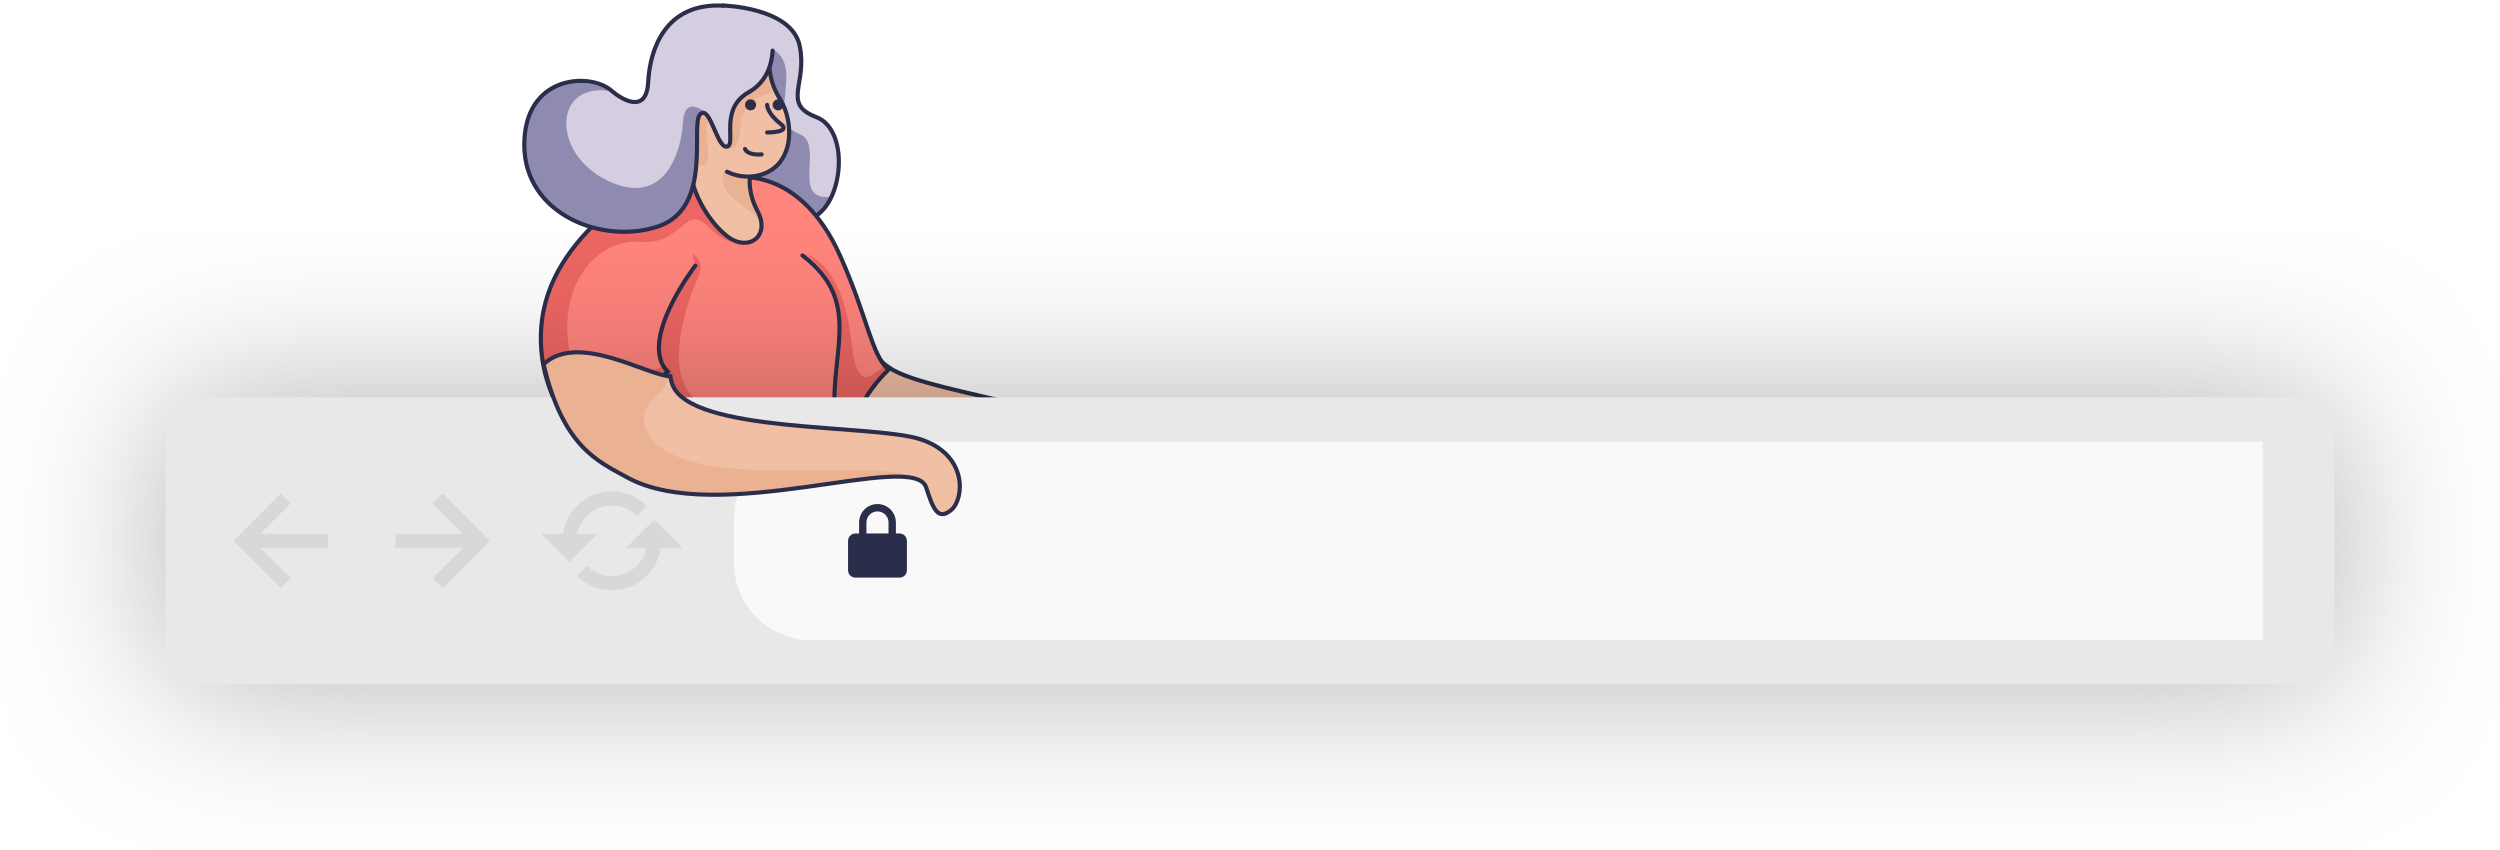
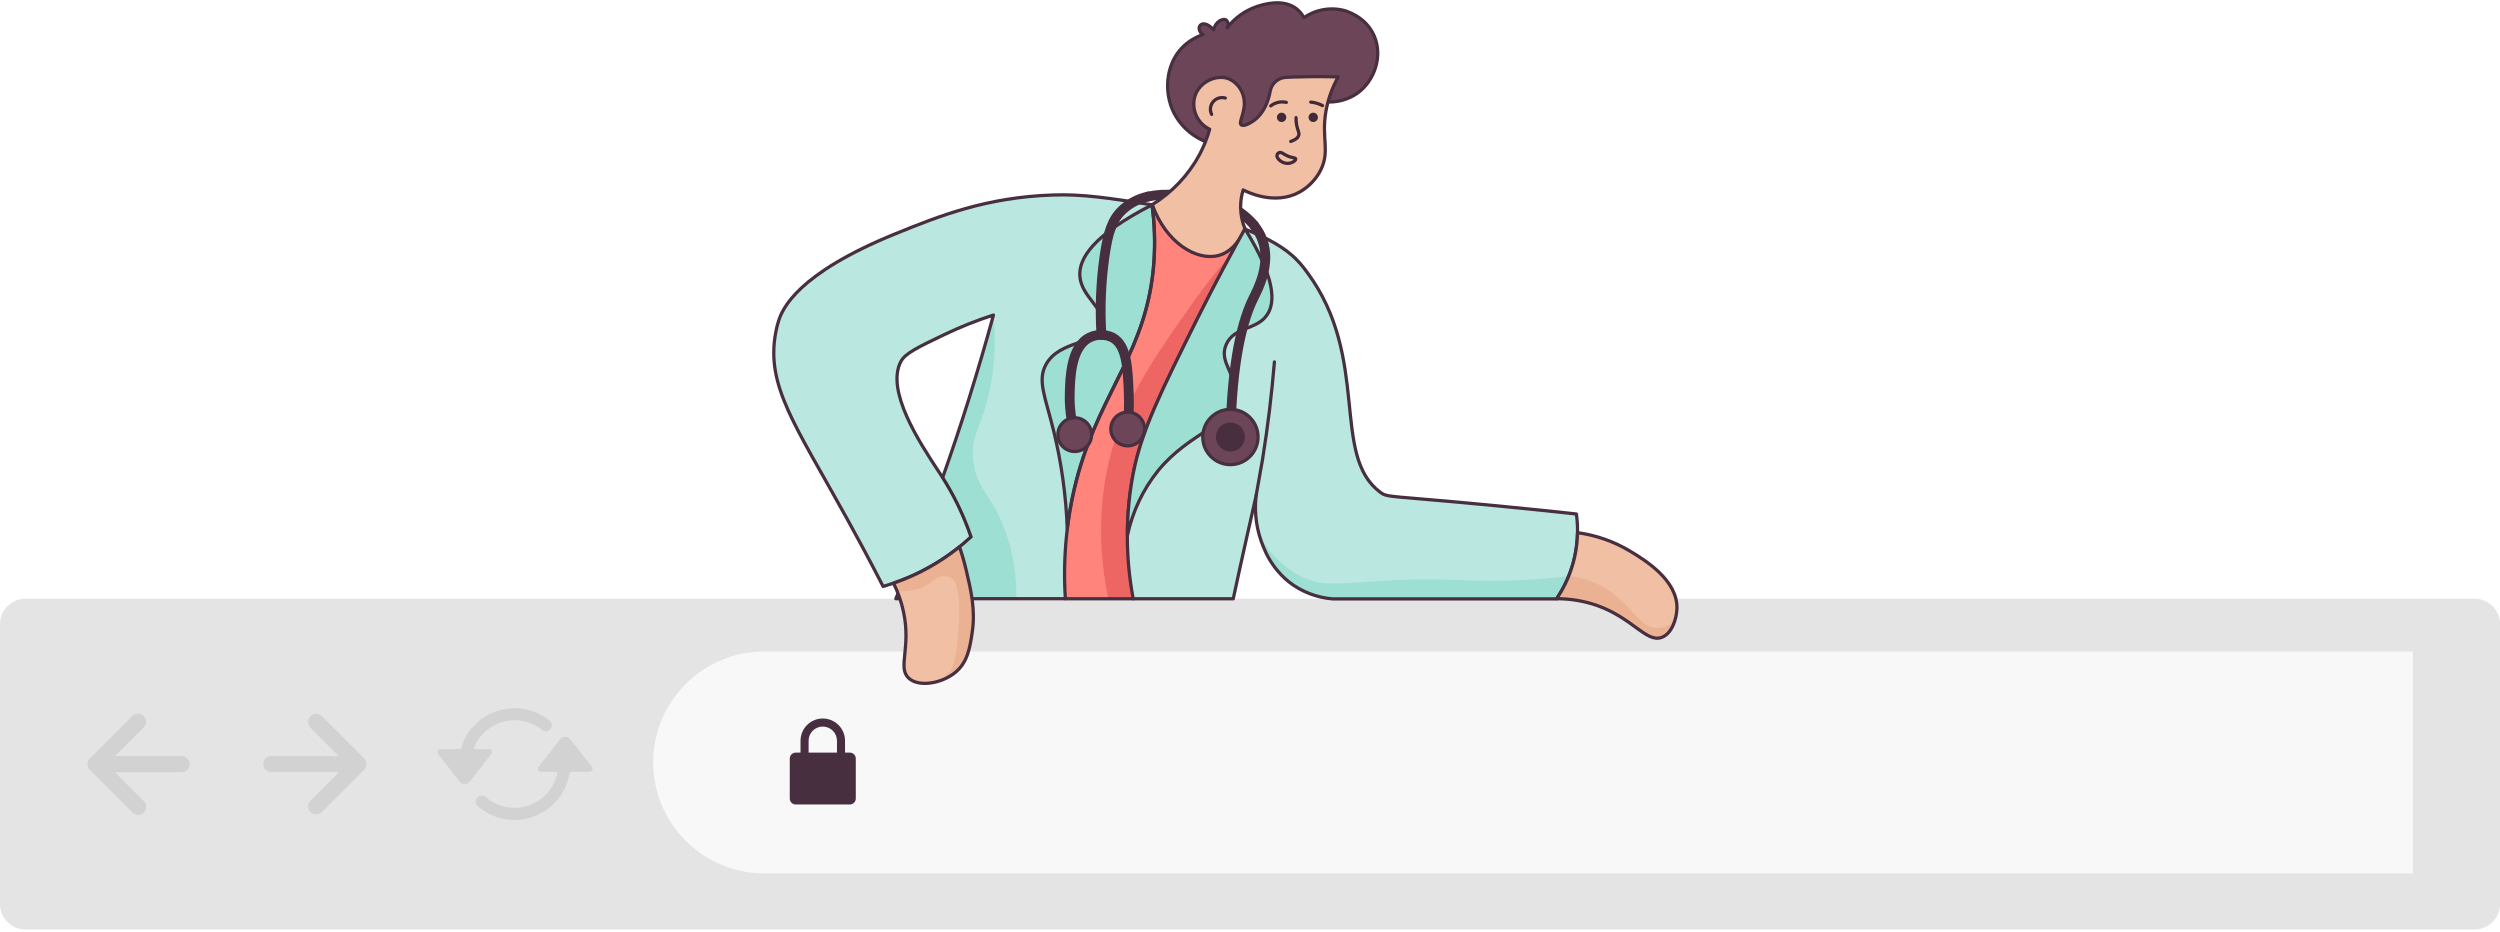
- <svg xmlns="http://www.w3.org/2000/svg" width="453" height="154" viewBox="0 0 453 154" fill="none">
-   <path d="M130.87 1C130.87 1 143.325 1.304 144.844 8.29C146.362 15.277 141.502 18.922 147.881 21.352C154.261 23.782 152.742 38.059 146.666 39.882C140.591 41.704 128.136 21.96 129.047 14.973L130.87 1Z" fill="#D5CDE0" />
-   <path d="M130 21.232C131.369 14.046 133.421 6.777 136.3 8.174C136.3 8.174 142.157 7.575 142.465 13.259C142.727 18.076 140.307 22.533 144.931 24.328C149.554 26.123 142.893 36.946 151 35.573C150.075 37.688 148.639 39.342 146.78 39.883C141.947 41.292 133.135 29.643 130 21.232Z" fill="#8F8AB0" />
-   <path d="M157.502 61.69C157.711 63.469 158.779 64.985 161.113 66.606C168.885 72.004 206.417 74.368 203.77 84.923C200.581 92.476 200.459 83.165 195.228 82.17C192.229 81.599 150.63 93.868 140.231 68.065C147.405 62.733 154.274 61.798 157.502 61.69Z" fill="#F0BFA4" />
-   <path d="M140.228 68.068C147.281 62.851 154.065 61.886 157.358 61.778C156.979 62.847 155.704 64.724 151.643 67.224C145.08 71.263 158.538 81.421 173.744 81.491C188.951 81.56 195.87 78.165 199.715 85.897C198.744 84.496 197.476 82.913 195.497 82.531C192.49 81.935 150.807 94.001 140.228 68.068Z" fill="#EAB292" />
-   <path fill-rule="evenodd" clip-rule="evenodd" d="M157.502 61.69C157.711 63.469 158.779 64.985 161.113 66.606C168.885 72.004 206.417 74.368 203.77 84.923C200.581 92.476 200.459 83.165 195.228 82.17C192.229 81.599 150.63 93.868 140.231 68.065C147.405 62.733 154.274 61.798 157.502 61.69Z" stroke="#2B2E4A" stroke-width="0.75" stroke-linecap="round" />
-   <path d="M133.622 32.165C133.622 32.165 145.005 30.233 152.215 46.313C157.209 57.451 157.867 64.286 161 66.974C158.702 69.183 154.282 74.396 152.588 83C151.873 82.827 151.155 82.636 150.425 82.418C122.172 73.922 123.443 28.937 133.622 32.165Z" fill="#FF847C" />
-   <path d="M145.753 46C145.753 46 152.644 47.005 154.275 61.993C155.385 72.188 158.47 67.188 160.326 66.396C160.531 66.65 160.757 66.886 161 67.101C158.767 69.292 154.474 74.463 152.828 83C152.133 82.828 151.436 82.639 150.726 82.422C149.312 81.989 147.932 81.443 146.6 80.788C141.574 69.033 142.309 47.896 145.753 46Z" fill="#ED6663" />
-   <path fill-rule="evenodd" clip-rule="evenodd" d="M133.622 32.165C133.622 32.165 145.005 30.233 152.215 46.313C157.209 57.451 157.867 64.286 161 66.974C158.702 69.183 154.282 74.396 152.588 83C151.873 82.827 151.155 82.636 150.425 82.418C122.172 73.922 123.443 28.937 133.622 32.165Z" stroke="#2B2E4A" stroke-width="0.75" stroke-linecap="round" />
-   <path d="M128.22 32C128.22 32 112.283 35.369 105.541 58.341C98.798 81.313 102.476 88.051 98.798 93.564C95.12 99.078 103.395 113.167 139.56 110.717C167.143 109.798 157.029 100.303 151.819 79.475C149.98 66.305 157.335 54.666 145.689 45.783C134.043 36.901 143.237 32.306 128.22 32Z" fill="#FF847C" />
-   <path d="M122.091 45.326C122.091 45.326 128.83 45.019 126.379 50.545C123.929 56.071 119.947 68.965 126.992 72.956C134.038 76.947 113.207 83.7 109.225 81.244C105.243 78.788 108.612 88.919 106.162 91.989C103.711 95.059 114.739 111.023 156.914 105.65C156.914 105.65 156.948 105.693 157 105.773C155.076 108.77 150.046 110.378 139.539 110.716C103.393 113.172 95.122 99.05 98.798 93.524C102.474 87.998 98.798 81.244 105.537 58.22C111.241 49.427 117.45 43.518 122.091 45.326Z" fill="#ED6663" />
-   <path d="M129.565 32C129.565 32 112.199 35.951 105.496 58.746C98.793 81.541 102.449 88.228 98.793 93.698C95.137 99.169 103.363 113.15 139.314 110.719C169.78 108.287 154.547 97.954 151.501 77.59C149.673 64.521 156.985 55.099 145.407 46.285" stroke="#2B2E4A" stroke-width="0.75" stroke-linecap="round" />
-   <path d="M121.564 31C121.564 31 101.752 40.017 98.5 56.247C96.273 67.367 101.67 78.891 111.082 84C112.173 75.584 117.883 69.895 120.997 67.364C115.467 61.786 126 48.129 126 48.129" fill="#FF847C" />
-   <path d="M98.514 55.754C101.858 39.235 122.23 30.058 122.23 30.058C122.342 30.034 122.452 30.021 122.564 30C125.769 30.211 128.037 30.918 128.615 31.893C130.743 35.564 135 43.793 135 43.793C135 43.793 132.568 45.353 128.311 41.07C124.054 36.788 123.75 44.435 116.149 43.824C108.547 43.212 101.25 50.859 103.075 63.095C104.744 74.291 117.867 66.536 121.014 66.31C121.199 66.582 121.41 66.836 121.643 67.069C118.435 69.644 112.57 75.426 111.448 84C101.773 78.8 96.224 67.062 98.514 55.754Z" fill="#ED6663" />
-   <path d="M121.564 31C121.564 31 101.752 40.017 98.5 56.247C96.273 67.367 101.67 78.891 111.082 84C112.173 75.584 117.883 69.895 120.997 67.364C115.467 61.786 126 48.129 126 48.129" stroke="#2B2E4A" stroke-width="0.75" stroke-linecap="round" />
-   <path d="M128.371 18.608C130.133 19.897 130.172 23.223 131.373 22.607C131.574 22.502 131.819 22.546 131.973 22.715C131.973 24.471 132.193 25.853 131.373 25.991C129.572 26.299 128.371 18.3 126.57 20.146C126.324 20.475 126.18 20.871 126.155 21.284C125.669 22.915 122.937 20.807 124.453 18.937C124.453 18.937 126.27 17.069 128.371 18.608Z" fill="#2B2E4A" />
-   <path d="M136.126 30.635C136.126 30.635 134.986 33.985 137.263 38.248C139.539 42.511 136.126 45.252 132.71 43.425C129.293 41.598 123.607 33.681 125.312 26.981C127.017 20.282 136.126 26.372 136.126 30.635Z" fill="#F0BFA4" />
-   <path d="M132.273 28.725C132.943 27.891 134.152 27.821 135.561 28.288C135.965 28.99 136.194 29.797 136.226 30.629C136.226 30.629 135.146 34.118 137.303 38.559C138.185 40.377 138.162 41.928 137.612 43C137.502 42.724 137.479 42.414 137.546 42.121C138.234 38.695 135.137 38.242 132.273 35.387C129.409 32.532 132.273 28.725 132.273 28.725Z" fill="#EAB292" />
-   <path fill-rule="evenodd" clip-rule="evenodd" d="M136.126 30.635C136.126 30.635 134.986 33.985 137.263 38.248C139.539 42.511 136.126 45.252 132.71 43.425C129.293 41.598 123.607 33.681 125.312 26.981C127.017 20.282 136.126 26.372 136.126 30.635Z" stroke="#2B2E4A" stroke-width="0.75" stroke-linecap="round" />
-   <path d="M139.557 10.07C139.557 10.07 138.662 13.707 141.347 17.95C144.033 22.192 144.033 30.677 136.871 31.89C129.709 33.102 123.443 24.011 124.039 20.374C124.636 16.738 135.379 2.797 139.557 10.07Z" fill="#F0BFA4" />
-   <path d="M124.038 20.857C124.087 19.928 124.764 18.367 125.816 16.651C128.168 13.79 132.116 10.214 135.367 8.042C136.812 7.831 138.124 8.398 139.067 10.154C139.067 10.154 138.399 13.072 140 16.765C139.133 16.903 134.416 17.907 134.153 23.061C133.864 28.727 131.157 26.91 130.633 25.931C130.11 24.952 128.373 20.227 128.084 22.746C127.795 25.264 129.24 30.301 127.217 29.986C126.457 29.869 125.535 28.95 124.787 27.619C124.174 25.862 123.891 23.659 124.038 20.857Z" fill="#EAB292" />
-   <path d="M124 20.378C124.598 16.74 135.363 2.796 139.55 10.071C139.55 10.071 138.653 13.709 141.344 17.953C144.035 22.197 144.035 30.684 136.858 31.897C135.114 32.169 133.329 31.899 131.739 31.121" stroke="#2B2E4A" stroke-width="0.75" stroke-linecap="round" />
-   <path d="M139.885 6.85C139.885 6.85 141.098 13.623 135.64 16.702C130.183 19.78 133.518 26.246 131.699 26.553C129.88 26.861 128.667 18.857 126.848 20.704C125.029 22.551 129.273 37.637 119.268 41.024C109.263 44.41 94.506 38.868 95.013 26.246C95.619 11.16 108.656 14.854 110.779 16.394C112.901 17.933 117.146 20.704 117.449 14.854C117.752 9.005 120.178 1 130.183 1C140.188 1 139.885 6.85 139.885 6.85Z" fill="#D5CDE0" />
-   <path d="M131 1C131 1 143.378 1.302 144.887 8.242C146.397 15.181 141.566 18.802 147.906 21.216C153.763 23.446 152.921 35.714 148.003 39" stroke="#2B2E4A" stroke-width="0.75" stroke-linecap="round" />
-   <path d="M110.133 32.762C120.415 37.661 123.44 27.557 123.742 22.226C124.044 16.896 127.976 20.515 127.976 20.515C127.976 20.665 127.991 20.821 128 20.962C127.613 20.509 127.208 20.374 126.766 20.821C124.952 22.658 129.185 37.661 119.206 41.029C109.226 44.397 94.508 38.886 95.013 26.332C95.618 11.329 108.621 15.003 110.738 16.534C100.154 14.697 99.851 27.863 110.133 32.762Z" fill="#8F8AB0" />
-   <path d="M140 9.181C139.876 11.432 139.069 14.798 135.655 16.721C130.194 19.797 133.532 26.258 131.711 26.565C129.891 26.873 128.677 18.874 126.857 20.72C125.036 22.566 129.284 37.64 119.272 41.024C109.26 44.408 95 38.871 95 26.258C95 13.644 106.833 13.029 110.777 16.413C112.77 18.124 117.148 20.72 117.451 14.875C117.755 9.03 120.485 0.416 131.104 1.031" stroke="#2B2E4A" stroke-width="0.75" stroke-linecap="round" />
-   <path d="M136 20C135.448 20 135 19.552 135 19C135 18.448 135.448 18 136 18C136.552 18 137 18.448 137 19C137 19.552 136.552 20 136 20Z" fill="#2B2E4A" />
-   <path d="M141 20C140.448 20 140 19.552 140 19C140 18.448 140.448 18 141 18C141.552 18 142 18.448 142 19C142 19.552 141.552 20 141 20Z" fill="#2B2E4A" />
-   <path d="M139 19C139 19 139 20.562 141.453 22.438C143.535 24.028 139 24 139 24" stroke="#2B2E4A" stroke-width="0.75" stroke-linecap="round" />
-   <path d="M135 27C135 27 135.333 28.174 138 27.978" stroke="#2B2E4A" stroke-width="0.75" stroke-linecap="round" />
-   <g filter="url(#filter0_d)">
-     <rect x="30" y="72" width="393" height="52" rx="5" fill="#E8E8E8" />
-     <path d="M133 94C133 86.268 139.268 80 147 80H410V116H147C139.268 116 133 109.732 133 102V94Z" fill="#F9F9F9" />
-     <path d="M164.333 98C164.333 97.265 163.735 96.667 163 96.667H162.333V94.667C162.333 92.829 160.838 91.334 159 91.334C157.162 91.334 155.667 92.829 155.667 94.667V96.667H155C154.265 96.667 153.667 97.265 153.667 98V103.333C153.667 104.069 154.265 104.667 155 104.667H163C163.735 104.667 164.333 104.069 164.333 103.333V98ZM157 94.667C157 93.564 157.897 92.667 159 92.667C160.103 92.667 161 93.564 161 94.667V96.667H157V94.667Z" fill="#2B2E4A" />
-     <path d="M52.662 104.774L47.167 99.28H59.436V96.72H47.167L52.662 91.226L50.852 89.416L42.268 98L50.852 106.583L52.662 104.774Z" fill="#D8D8D8" />
-     <path d="M78.407 104.774L80.217 106.583L88.8 98L80.217 89.416L78.407 91.226L83.901 96.72H71.633V99.28H83.901L78.407 104.774Z" fill="#D8D8D8" />
-     <path d="M108.307 96.72H104.597C104.597 96.716 104.597 96.712 104.598 96.709C104.682 96.3 104.807 95.897 104.971 95.509C105.132 95.129 105.331 94.763 105.561 94.421C105.789 94.084 106.052 93.765 106.342 93.475C106.632 93.185 106.951 92.922 107.291 92.692C107.632 92.462 107.996 92.265 108.376 92.104C108.763 91.94 109.166 91.814 109.577 91.731C110.419 91.559 111.314 91.559 112.16 91.731C112.567 91.814 112.971 91.94 113.359 92.104C113.738 92.264 114.102 92.463 114.447 92.694C114.787 92.923 115.104 93.185 115.391 93.473L117.203 91.666C116.802 91.262 116.354 90.893 115.877 90.572C115.4 90.249 114.888 89.97 114.357 89.745C113.813 89.515 113.246 89.339 112.674 89.223C111.493 88.981 110.244 88.981 109.066 89.223C108.492 89.341 107.925 89.516 107.382 89.746C106.846 89.972 106.334 90.249 105.858 90.572C105.384 90.891 104.939 91.259 104.532 91.665C104.125 92.07 103.758 92.517 103.44 92.989C103.118 93.467 102.839 93.979 102.613 94.512C102.383 95.055 102.208 95.622 102.091 96.195C102.055 96.368 102.036 96.545 102.011 96.72H98.069L103.188 101.839L108.307 96.72ZM113.427 99.28H117.137C117.136 99.284 117.137 99.287 117.136 99.29C117.051 99.705 116.926 100.108 116.762 100.49C116.604 100.865 116.406 101.231 116.174 101.576C115.945 101.914 115.682 102.234 115.39 102.525C115.102 102.813 114.785 103.076 114.444 103.306C114.101 103.536 113.736 103.735 113.358 103.896C112.97 104.06 112.567 104.185 112.157 104.268C111.316 104.441 110.42 104.441 109.576 104.268C109.167 104.185 108.764 104.06 108.376 103.896C107.996 103.735 107.63 103.536 107.289 103.306C106.951 103.078 106.632 102.815 106.342 102.525L104.532 104.335C104.938 104.741 105.384 105.109 105.857 105.428C106.334 105.75 106.846 106.029 107.38 106.255C107.922 106.485 108.489 106.66 109.062 106.777C109.652 106.897 110.259 106.959 110.867 106.959C111.475 106.959 112.082 106.897 112.669 106.777C113.244 106.66 113.812 106.484 114.355 106.253C114.886 106.028 115.398 105.75 115.875 105.428C116.351 105.107 116.799 104.737 117.2 104.335C117.605 103.929 117.974 103.483 118.294 103.008C118.619 102.525 118.898 102.013 119.119 101.489C119.347 100.951 119.522 100.384 119.641 99.804C119.676 99.632 119.696 99.455 119.722 99.28H123.665L118.546 94.16L113.427 99.28Z" fill="#D8D8D8" />
-   </g>
-   <path d="M121.468 68.171C121.523 68.67 121.639 69.161 121.815 69.632C125.101 78.599 158.006 76.784 166.723 79.579C175.44 82.374 174.743 90.446 172.347 92.419C169.951 94.391 169.074 92.233 167.825 88.334C165.612 81.422 130.066 95.615 113.57 86.47C108.367 83.586 104.867 79.433 102.915 74.764C109.177 68.869 117.361 68.126 121.468 68.171Z" fill="#F0BFA4" />
-   <path d="M113.568 86.472C108.365 83.588 102 80.5 98.5 66C104.595 60.26 116.935 68.175 121.132 68.168C121.007 69.284 120.439 70.509 118.989 71.65C114.582 75.124 115.554 82.595 130.03 84.591C144.15 86.54 164.917 83.082 167.646 87.953C164.2 81.982 129.736 95.436 113.568 86.472Z" fill="#EAB292" />
-   <path fill-rule="evenodd" clip-rule="evenodd" d="M121.468 68.171C121.523 68.67 121.639 69.161 121.815 69.632C125.101 78.599 158.006 76.784 166.723 79.579C175.44 82.374 174.743 90.446 172.347 92.419C169.951 94.391 169.074 92.233 167.825 88.334C165.612 81.422 130.066 95.615 113.57 86.47C108.367 83.586 102 81 98.5 66C104.761 60.105 117.361 68.126 121.468 68.171Z" stroke="#2B2E4A" stroke-width="0.75" stroke-linecap="round" />
-   <defs>
-     <filter id="filter0_d" x="0" y="42" width="453" height="112" filterUnits="userSpaceOnUse" color-interpolation-filters="sRGB">
-       <feFlood flood-opacity="0" result="BackgroundImageFix" />
-       <feColorMatrix in="SourceAlpha" type="matrix" values="0 0 0 0 0 0 0 0 0 0 0 0 0 0 0 0 0 0 127 0" />
-       <feOffset />
-       <feGaussianBlur stdDeviation="15" />
-       <feColorMatrix type="matrix" values="0 0 0 0 0 0 0 0 0 0 0 0 0 0 0 0 0 0 0.3 0" />
-       <feBlend mode="normal" in2="BackgroundImageFix" result="effect1_dropShadow" />
-       <feBlend mode="normal" in="SourceGraphic" in2="effect1_dropShadow" result="shape" />
-     </filter>
-   </defs>
+ <svg xmlns="http://www.w3.org/2000/svg" width="765" height="285" viewBox="0 0 765 285" fill="none">
+   <path d="M359.94 59.71C357.069 59.391 354.165 59.537 351.34 60.14" stroke="#472F40" stroke-width="3" stroke-linecap="round" stroke-linejoin="round" />
+   <path d="M377.31 63.67C379.775 65.014 381.969 66.805 383.78 68.95" stroke="#472F40" stroke-width="3" stroke-linecap="round" stroke-linejoin="round" />
+   <path d="M757.2 183.21H7.8C3.492 183.21 0 186.702 0 191.01V276.62C0 280.928 3.492 284.42 7.8 284.42H757.2C761.508 284.42 765 280.928 765 276.62V191.01C765 186.702 761.508 183.21 757.2 183.21Z" fill="#E4E4E5" />
+   <path d="M233.87 199.34H738.37V267.26H233.87C224.853 267.26 216.205 263.678 209.828 257.302C203.452 250.925 199.87 242.277 199.87 233.26C199.891 224.257 203.483 215.629 209.857 209.27C216.231 202.911 224.867 199.34 233.87 199.34Z" fill="#F8F8F8" />
+   <path d="M260.06 230.3H258.58V226.67C258.58 224.864 257.862 223.132 256.585 221.854C255.308 220.577 253.576 219.86 251.77 219.86C249.964 219.86 248.232 220.577 246.955 221.854C245.677 223.132 244.96 224.864 244.96 226.67V230.3H243.48C243.241 230.3 243.005 230.347 242.785 230.439C242.565 230.53 242.365 230.664 242.197 230.834C242.028 231.003 241.895 231.203 241.805 231.424C241.714 231.645 241.669 231.881 241.67 232.12V244.36C241.67 244.84 241.861 245.3 242.2 245.64C242.54 245.979 243 246.17 243.48 246.17H260.06C260.54 246.17 261 245.979 261.34 245.64C261.679 245.3 261.87 244.84 261.87 244.36V232.12C261.871 231.881 261.825 231.645 261.735 231.424C261.645 231.203 261.512 231.003 261.343 230.834C261.175 230.664 260.975 230.53 260.755 230.439C260.535 230.347 260.298 230.3 260.06 230.3ZM247.43 226.67C247.43 225.519 247.887 224.415 248.701 223.601C249.515 222.787 250.619 222.33 251.77 222.33C252.921 222.33 254.025 222.787 254.839 223.601C255.653 224.415 256.11 225.519 256.11 226.67V230.3H247.43V226.67Z" fill="#472F40" />
+   <path d="M112.13 233.82C112.13 233.7 112.13 233.58 112.13 233.46C112.13 233.34 112.07 233.22 112.04 233.1C112.01 232.98 112.04 232.95 111.98 232.87C111.92 232.79 111.98 232.81 111.92 232.77C111.866 232.661 111.802 232.557 111.73 232.46C111.665 232.357 111.592 232.26 111.51 232.17L111.45 232.07L98.52 219.16C98.291 218.929 98.018 218.745 97.718 218.619C97.418 218.493 97.096 218.428 96.77 218.427C96.445 218.425 96.122 218.488 95.821 218.611C95.52 218.734 95.246 218.916 95.015 219.145C94.784 219.374 94.6 219.647 94.474 219.947C94.348 220.247 94.283 220.569 94.281 220.894C94.28 221.22 94.343 221.542 94.466 221.844C94.589 222.145 94.771 222.419 95 222.65L103.7 231.35H83.16C82.823 231.328 82.485 231.376 82.167 231.49C81.85 231.605 81.559 231.783 81.313 232.014C81.066 232.245 80.87 232.524 80.736 232.834C80.602 233.143 80.533 233.477 80.533 233.815C80.533 234.153 80.602 234.487 80.736 234.796C80.87 235.106 81.066 235.385 81.313 235.616C81.559 235.847 81.85 236.025 82.167 236.139C82.485 236.254 82.823 236.301 83.16 236.28H103.73L95 245C94.657 245.345 94.424 245.784 94.33 246.262C94.235 246.739 94.284 247.234 94.47 247.683C94.656 248.133 94.971 248.518 95.374 248.79C95.778 249.061 96.253 249.207 96.74 249.21C97.395 249.21 98.024 248.951 98.49 248.49L111.4 235.58L111.46 235.49C111.544 235.398 111.618 235.298 111.68 235.19C111.752 235.093 111.816 234.989 111.87 234.88C111.87 234.88 111.87 234.82 111.93 234.78C111.99 234.74 111.93 234.63 111.99 234.55C112.05 234.47 112.06 234.32 112.08 234.19C112.1 234.06 112.13 233.94 112.13 233.82Z" fill="#D2D2D2" />
+   <path d="M55.75 231.35H35.18L43.88 222.65C44.125 222.425 44.322 222.152 44.46 221.848C44.597 221.545 44.671 221.216 44.678 220.883C44.685 220.55 44.625 220.219 44.5 219.91C44.376 219.601 44.191 219.32 43.955 219.085C43.72 218.849 43.439 218.664 43.13 218.539C42.821 218.415 42.49 218.355 42.157 218.362C41.824 218.369 41.495 218.443 41.192 218.58C40.888 218.718 40.615 218.915 40.39 219.16L27.48 232.07C27.48 232.07 27.48 232.14 27.41 232.17C27.331 232.262 27.258 232.359 27.19 232.46C27.12 232.557 27.06 232.661 27.01 232.77C27.01 232.77 26.96 232.84 26.95 232.87C26.922 232.944 26.902 233.021 26.89 233.1C26.851 233.217 26.82 233.338 26.8 233.46C26.79 233.58 26.79 233.7 26.8 233.82C26.79 233.936 26.79 234.054 26.8 234.17C26.819 234.292 26.849 234.413 26.89 234.53C26.899 234.609 26.919 234.686 26.95 234.76C26.95 234.76 26.95 234.82 27.01 234.86C27.06 234.969 27.12 235.072 27.19 235.17C27.255 235.276 27.329 235.376 27.41 235.47L27.48 235.56L40.39 248.47C40.609 248.733 40.881 248.947 41.188 249.099C41.495 249.251 41.83 249.338 42.172 249.354C42.514 249.37 42.855 249.314 43.175 249.191C43.494 249.068 43.784 248.879 44.027 248.638C44.27 248.397 44.46 248.107 44.585 247.789C44.71 247.47 44.767 247.129 44.754 246.787C44.74 246.445 44.655 246.109 44.505 245.801C44.354 245.494 44.142 245.221 43.88 245L35.18 236.3H55.75C56.377 236.26 56.965 235.983 57.394 235.525C57.824 235.067 58.063 234.463 58.063 233.835C58.063 233.207 57.824 232.603 57.394 232.145C56.965 231.687 56.377 231.41 55.75 231.37V231.35Z" fill="#D2D2D2" />
+   <path d="M181.13 234.69L174.57 226.27C174.384 226.016 174.141 225.809 173.861 225.667C173.58 225.524 173.27 225.45 172.955 225.45C172.64 225.45 172.33 225.524 172.049 225.667C171.769 225.809 171.526 226.016 171.34 226.27L164.79 234.69C164.686 234.826 164.622 234.987 164.605 235.157C164.587 235.327 164.618 235.499 164.693 235.652C164.767 235.806 164.884 235.936 165.028 236.027C165.172 236.119 165.339 236.168 165.51 236.17H170.61C170.194 238.505 169.165 240.688 167.628 242.495C166.091 244.302 164.101 245.667 161.862 246.452C159.624 247.236 157.217 247.412 154.888 246.96C152.559 246.508 150.393 245.445 148.61 243.88C148.24 243.57 147.763 243.418 147.281 243.455C146.8 243.492 146.352 243.716 146.033 244.079C145.715 244.442 145.551 244.915 145.576 245.397C145.602 245.88 145.815 246.333 146.17 246.66C148.488 248.695 151.313 250.065 154.346 250.624C157.379 251.183 160.508 250.91 163.398 249.835C166.289 248.759 168.835 246.921 170.765 244.515C172.695 242.109 173.937 239.225 174.36 236.17H180.41C180.581 236.168 180.748 236.119 180.892 236.027C181.037 235.936 181.153 235.806 181.228 235.652C181.302 235.499 181.333 235.327 181.316 235.157C181.298 234.987 181.234 234.826 181.13 234.69V234.69Z" fill="#D2D2D2" />
+   <path d="M168.16 220.5C165.957 218.73 163.35 217.533 160.572 217.018C157.794 216.502 154.931 216.683 152.24 217.545C149.549 218.407 147.114 219.923 145.152 221.957C143.191 223.991 141.764 226.48 141 229.2H134.75C134.579 229.202 134.412 229.251 134.268 229.343C134.123 229.434 134.007 229.564 133.933 229.718C133.858 229.871 133.827 230.043 133.845 230.213C133.862 230.383 133.926 230.545 134.03 230.68L140.58 239.1C140.766 239.354 141.009 239.561 141.289 239.704C141.57 239.846 141.88 239.92 142.195 239.92C142.51 239.92 142.82 239.846 143.101 239.704C143.381 239.561 143.624 239.354 143.81 239.1L150.37 230.68C150.474 230.545 150.538 230.383 150.555 230.213C150.573 230.043 150.542 229.871 150.467 229.718C150.393 229.564 150.277 229.434 150.132 229.343C149.988 229.251 149.821 229.202 149.65 229.2H144.89C145.621 227.198 146.819 225.399 148.384 223.953C149.95 222.507 151.839 221.456 153.892 220.887C155.946 220.317 158.106 220.247 160.193 220.68C162.28 221.114 164.233 222.04 165.89 223.38C166.273 223.67 166.755 223.799 167.232 223.74C167.709 223.681 168.144 223.439 168.446 223.065C168.747 222.69 168.891 222.213 168.847 221.735C168.803 221.256 168.575 220.813 168.21 220.5H168.16Z" fill="#D2D2D2" />
+   <path d="M405.68 31.18C409.097 31.42 412.495 30.497 415.32 28.56C420.54 24.83 423.27 17.24 420.48 10.92C417.85 4.92 411.71 3.3 411 3.12C408.952 2.637 406.825 2.59 404.758 2.983C402.69 3.376 400.729 4.199 399 5.4C398.466 4.383 397.731 3.485 396.84 2.76C392.58 -0.66 386.19 1.47 384.48 2.04C380.94 3.266 377.834 5.497 375.54 8.46C375.752 8.098 375.839 7.677 375.787 7.261C375.734 6.845 375.546 6.458 375.25 6.16C374.53 5.62 373.43 6.25 373.14 6.42C372.673 6.732 372.276 7.139 371.976 7.615C371.676 8.09 371.48 8.624 371.4 9.18C370.1 7.66 368.58 6.98 367.68 7.44C367.504 7.532 367.35 7.659 367.226 7.814C367.102 7.969 367.011 8.148 366.96 8.34C366.903 8.791 366.987 9.248 367.2 9.649C367.413 10.05 367.745 10.375 368.15 10.58C365.587 11.425 363.278 12.904 361.44 14.88C356.66 20.13 356.16 28.33 359.16 34.44C361.033 38.107 364.058 41.059 367.77 42.84C372.99 45.575 378.93 46.623 384.77 45.84C398.1 43.94 404.81 32.7 405.68 31.18Z" fill="#6D4558" />
+   <path d="M405.68 31.18C409.097 31.42 412.495 30.497 415.32 28.56C420.54 24.83 423.27 17.24 420.48 10.92C417.85 4.92 411.71 3.3 411 3.12C408.952 2.637 406.825 2.59 404.758 2.983C402.69 3.376 400.729 4.199 399 5.4C398.466 4.383 397.731 3.485 396.84 2.76C392.58 -0.66 386.19 1.47 384.48 2.04C380.94 3.266 377.834 5.497 375.54 8.46C375.752 8.098 375.839 7.677 375.787 7.261C375.734 6.845 375.546 6.458 375.25 6.16C374.53 5.62 373.43 6.25 373.14 6.42C372.673 6.732 372.276 7.139 371.976 7.615C371.676 8.09 371.48 8.624 371.4 9.18C370.1 7.66 368.58 6.98 367.68 7.44C367.504 7.532 367.35 7.659 367.226 7.814C367.102 7.969 367.011 8.148 366.96 8.34C366.903 8.791 366.987 9.248 367.2 9.649C367.413 10.05 367.745 10.375 368.15 10.58C365.587 11.425 363.278 12.904 361.44 14.88C356.66 20.13 356.16 28.33 359.16 34.44C361.033 38.107 364.058 41.059 367.77 42.84C372.99 45.575 378.93 46.623 384.77 45.84C398.1 43.94 404.81 32.7 405.68 31.18Z" stroke="#472F40" stroke-linecap="round" stroke-linejoin="round" />
+   <path d="M381 70.09C379 77.19 376.1 88.17 372.94 101.75C367.33 125.87 366.51 134.65 361.64 149.47C357.789 161.169 352.822 172.471 346.81 183.22H326C320.33 166.9 320.19 154.04 320.92 145.77C321.87 135.13 324.71 127.03 343.71 83.05C347.3 74.74 350.34 67.76 352.56 62.67L354.17 62.92C363.318 64.464 372.301 66.865 381 70.09V70.09Z" fill="#FF847C" />
+   <path d="M361.59 149.47C366.46 134.65 367.28 125.87 372.89 101.75C376.05 88.17 378.98 77.19 380.95 70.09C379.95 69.69 378.95 69.32 377.89 68.95C376.863 69.444 375.861 69.992 374.89 70.59C373.89 71.24 373.6 71.31 373.45 71.59C372.69 72.96 375.51 75.94 376.96 77.35C373.6 81.35 368.96 86.99 363.96 94.12C354.01 108.22 345.05 120.92 340.32 137.43C337.82 146.15 334.75 162.06 339.15 183.25H346.72C352.748 172.493 357.728 161.181 361.59 149.47V149.47Z" fill="#ED6663" />
+   <path d="M381 70.09C379 77.19 376.1 88.17 372.94 101.75C367.33 125.87 366.51 134.65 361.64 149.47C357.789 161.169 352.822 172.471 346.81 183.22H326C320.33 166.9 320.19 154.04 320.92 145.77C321.87 135.13 324.71 127.03 343.71 83.05C347.3 74.74 350.34 67.76 352.56 62.67L354.17 62.92C363.318 64.464 372.301 66.865 381 70.09V70.09Z" stroke="#472F40" stroke-linecap="round" stroke-linejoin="round" />
+   <path d="M352.52 62.67C338.52 60.48 331.13 59.38 322.25 59.67C301.86 60.33 287.42 66.09 274.13 71.48C243.79 83.79 239.43 94.58 238.26 98.16C237.866 99.373 237.562 100.613 237.35 101.87C234.35 118.11 243.35 130.02 259.13 158.62C261.75 163.36 265.66 170.53 270.24 179.46C272.14 178.91 274.24 178.19 276.58 177.27C275.77 179.27 274.96 181.27 274.13 183.21H326C325.155 170.246 326.507 157.233 330 144.72C337.39 118.77 351.22 106.91 353.12 80.05C353.508 74.251 353.307 68.428 352.52 62.67V62.67ZM296.34 122.53C293.8 130.61 291.167 138.483 288.44 146.15C287.9 145.3 287.44 144.65 287.18 144.21C281.37 135.37 270.92 119.47 275.69 110.58C277.02 108.1 280.99 106.2 288.94 102.4C293.815 100.054 298.847 98.049 304 96.4C301.673 104.94 299.12 113.65 296.34 122.53V122.53Z" fill="#BAE8E0" />
+   <path d="M481.39 172.26C480.312 176.179 478.599 179.895 476.32 183.26H407.76C402.942 182.873 398.34 181.098 394.51 178.15C391.05 175.374 388.366 171.75 386.72 167.63C384.546 162.596 383.739 157.076 384.38 151.63C383.46 155.63 382.553 159.653 381.66 163.7C380.187 170.24 378.757 176.75 377.37 183.23H346.76C344.333 170.425 344.363 157.274 346.85 144.48C349.42 131.67 355.09 120.18 366.33 97.73C371.97 86.48 377.07 77.07 380.95 70.1C387.36 72.6 393.38 75.79 397.03 79.75C397.52 80.28 398.03 80.83 398.03 80.83C398.76 81.7 399.35 82.48 399.98 83.33C419.51 109.67 407.07 139.33 422.39 150.65C424.66 152.34 424.79 151.57 457.64 154.74C468.09 155.74 476.64 156.66 482.38 157.28C483.074 162.289 482.737 167.386 481.39 172.26V172.26Z" fill="#BAE8E0" />
+   <path d="M480 176.26C478.31 176.47 475.7 176.78 472.5 177.05C463.429 177.787 454.318 177.917 445.23 177.44C413.84 176.29 406.58 182.07 395.66 175C391.395 172.165 387.864 168.357 385.36 163.89C385.726 165.154 386.173 166.394 386.7 167.6C388.346 171.72 391.03 175.343 394.49 178.12C398.32 181.068 402.922 182.843 407.74 183.23H476.3C477.774 181.043 479.014 178.707 480 176.26V176.26Z" fill="#9DDFD3" />
+   <path d="M481.39 172.26C480.312 176.179 478.599 179.895 476.32 183.26H407.76C402.942 182.873 398.34 181.098 394.51 178.15C391.05 175.374 388.366 171.75 386.72 167.63C384.546 162.596 383.739 157.076 384.38 151.63C383.46 155.63 382.553 159.653 381.66 163.7C380.187 170.24 378.757 176.75 377.37 183.23H346.76C344.333 170.425 344.363 157.274 346.85 144.48C349.42 131.67 355.09 120.18 366.33 97.73C371.97 86.48 377.07 77.07 380.95 70.1C387.36 72.6 393.38 75.79 397.03 79.75C397.52 80.28 398.03 80.83 398.03 80.83C398.76 81.7 399.35 82.48 399.98 83.33C419.51 109.67 407.07 139.33 422.39 150.65C424.66 152.34 424.79 151.57 457.64 154.74C468.09 155.74 476.64 156.66 482.38 157.28C483.074 162.289 482.737 167.386 481.39 172.26V172.26Z" stroke="#472F40" stroke-linecap="round" stroke-linejoin="round" />
+   <path d="M476.32 183.21C480.566 183.193 484.783 183.903 488.79 185.31C499.66 189.2 503.79 196.73 508.46 195.05C511.65 193.91 513.03 189.27 513.14 186.29C513.46 177.51 503.19 171.29 498.82 168.66C493.891 165.696 488.409 163.769 482.71 163C482.607 170.214 480.385 177.239 476.32 183.2V183.21Z" fill="#F0BFA4" />
+   <path d="M507.36 192.22C501.61 192.47 499.13 184.41 490.48 179.54C487.257 177.751 483.706 176.628 480.04 176.24V176.24C479.057 178.697 477.817 181.044 476.34 183.24C480.586 183.223 484.803 183.933 488.81 185.34C499.68 189.23 503.81 196.76 508.48 195.08C510.6 194.33 511.91 192.03 512.59 189.7C511.224 191.165 509.357 192.064 507.36 192.22V192.22Z" fill="#EAB292" />
+   <path d="M476.32 183.21C480.566 183.193 484.783 183.903 488.79 185.31C499.66 189.2 503.79 196.73 508.46 195.05C511.65 193.91 513.03 189.27 513.14 186.29C513.46 177.51 503.19 171.29 498.82 168.66C493.891 165.696 488.409 163.769 482.71 163C482.607 170.214 480.385 177.239 476.32 183.2V183.21Z" stroke="#472F40" stroke-linecap="round" stroke-linejoin="round" />
+   <path d="M381 70.09C380.133 68.024 379.668 65.811 379.63 63.57C379.597 61.723 379.86 59.883 380.41 58.12C381.41 58.63 389.95 63.01 397.68 58.77C400.442 57.211 402.685 54.874 404.13 52.05C407.04 46.25 404.31 42.34 405.73 34.05C406.38 30.358 407.655 26.804 409.5 23.54C405.57 23.42 401.45 23.41 397.16 23.54C395.76 23.54 394.38 23.63 393.02 23.7C391.988 23.745 391.003 24.143 390.229 24.828C389.456 25.512 388.941 26.441 388.77 27.46C388.25 30.57 386.94 34.52 383.65 36.91C383.51 37.02 380.74 39 379.76 38.21C378.78 37.42 381.43 34.02 380.54 29.9C380.29 28.624 379.734 27.428 378.919 26.416C378.103 25.404 377.053 24.605 375.86 24.09C372.23 22.77 367.11 24.95 365.64 29.35C365.037 31.308 365.157 33.417 365.98 35.293C366.802 37.169 368.272 38.687 370.12 39.57C369.365 42.248 368.329 44.839 367.03 47.3C363.635 53.588 358.649 58.874 352.57 62.63C356.65 74.33 366.29 80.11 373.04 78.14C377.62 76.83 380.07 72.07 381 70.09Z" fill="#F0BFA4" />
+   <path d="M381 70.09C380.133 68.024 379.668 65.811 379.63 63.57C379.597 61.723 379.86 59.883 380.41 58.12C381.41 58.63 389.95 63.01 397.68 58.77C400.442 57.211 402.686 54.874 404.13 52.05C407.04 46.25 404.31 42.34 405.73 34.05C406.38 30.358 407.655 26.804 409.5 23.54C405.57 23.42 401.45 23.41 397.16 23.54C395.9 23.54 394.67 23.62 393.44 23.68C392.289 23.744 391.194 24.194 390.332 24.958C389.47 25.722 388.891 26.756 388.69 27.89C388.13 30.89 386.8 34.63 383.69 36.89C383.55 37 380.78 38.98 379.8 38.19C378.82 37.4 381.47 34 380.58 29.88C380.331 28.604 379.774 27.409 378.959 26.396C378.143 25.384 377.093 24.585 375.9 24.07C372.27 22.75 367.15 24.93 365.68 29.33C365.077 31.288 365.197 33.397 366.02 35.273C366.842 37.149 368.312 38.667 370.16 39.55C369.405 42.228 368.369 44.819 367.07 47.28C363.675 53.568 358.689 58.854 352.61 62.61C356.69 74.31 366.33 80.09 373.08 78.12C377.62 76.83 380.07 72.07 381 70.09Z" stroke="#472F40" stroke-linecap="round" stroke-linejoin="round" />
+   <path d="M330.43 84.41C330.83 90.98 338.43 94.35 337.05 99.61C335.43 105.74 324.31 103.95 320.1 111.49C317.34 116.44 319.84 121.34 322.44 131.94C324.817 141.712 326.204 151.7 326.58 161.75C327.262 156.003 328.395 150.319 329.97 144.75C337.36 118.8 351.19 106.94 353.09 80.08C353.488 74.279 353.297 68.452 352.52 62.69C334.34 72 330.11 79.19 330.43 84.41Z" fill="#9DDFD3" />
+   <path d="M346.85 144.47C345.59 150.846 344.97 157.331 345 163.83C346.529 156.574 349.746 149.781 354.39 144C364.3 131.95 376.39 130.7 377.76 121.4C378.76 114.5 372.76 110.97 375.23 105.4C377.7 99.83 384.48 101.09 387.69 96.4C390.32 92.6 390.37 85.25 380.95 70C377.07 77 371.95 86.38 366.33 97.63C355.09 120.17 349.42 131.66 346.85 144.47Z" fill="#9DDFD3" />
+   <path d="M392.17 37.34C392.96 37.34 393.6 36.7 393.6 35.91C393.6 35.12 392.96 34.48 392.17 34.48C391.38 34.48 390.74 35.12 390.74 35.91C390.74 36.7 391.38 37.34 392.17 37.34Z" fill="#402A38" />
+   <path d="M401.85 37.34C402.64 37.34 403.28 36.7 403.28 35.91C403.28 35.12 402.64 34.48 401.85 34.48C401.06 34.48 400.42 35.12 400.42 35.91C400.42 36.7 401.06 37.34 401.85 37.34Z" fill="#402A38" />
+   <path d="M396.59 36C396.566 36.785 396.629 37.57 396.78 38.34C397.11 39.97 397.63 40.53 397.43 41.34C397.3 41.9 396.79 42.65 394.97 43.28" stroke="#402A38" stroke-linecap="round" stroke-linejoin="round" />
+   <path d="M393.28 47.37C392.56 46.96 392.06 46.51 391.49 46.69C391.307 46.748 391.142 46.854 391.012 46.996C390.882 47.138 390.792 47.312 390.75 47.5C390.58 48.5 392.26 50.01 393.99 50C395.28 50 396.56 49.16 396.49 48.64C396.42 48.12 395.16 48.45 393.28 47.37Z" stroke="#402A38" stroke-linecap="round" stroke-linejoin="round" />
+   <path d="M388.84 32.41C389.503 31.883 390.276 31.512 391.101 31.325C391.927 31.138 392.785 31.14 393.61 31.33" stroke="#402A38" stroke-linecap="round" stroke-linejoin="round" />
+   <path d="M404.69 32.31C404.16 32.03 403.604 31.802 403.03 31.63C402.399 31.432 401.748 31.301 401.09 31.24" stroke="#402A38" stroke-linecap="round" stroke-linejoin="round" />
+   <path d="M374.94 30C374.276 29.81 373.572 29.816 372.912 30.019C372.252 30.221 371.664 30.61 371.221 31.139C370.778 31.668 370.497 32.315 370.413 33C370.33 33.685 370.447 34.38 370.75 35" stroke="#402A38" stroke-linecap="round" stroke-linejoin="round" />
+   <path d="M346.85 144.47C345.59 150.846 344.97 157.331 345 163.83C346.529 156.574 349.746 149.781 354.39 144C364.3 131.95 376.39 130.7 377.76 121.4C378.76 114.5 372.76 110.97 375.23 105.4C377.7 99.83 384.48 101.09 387.69 96.4C390.32 92.6 390.37 85.25 380.95 70C377.07 77 371.95 86.38 366.33 97.63C355.09 120.17 349.42 131.66 346.85 144.47Z" stroke="#472F40" stroke-linecap="round" stroke-linejoin="round" />
+   <path d="M330.43 84.41C330.83 90.98 338.43 94.35 337.05 99.61C335.43 105.74 324.31 103.95 320.1 111.49C317.34 116.44 319.84 121.34 322.44 131.94C324.817 141.712 326.204 151.7 326.58 161.75C327.262 156.003 328.395 150.319 329.97 144.75C337.36 118.8 351.19 106.94 353.09 80.08C353.488 74.279 353.297 68.452 352.52 62.69C334.34 72 330.11 79.19 330.43 84.41Z" stroke="#472F40" stroke-linecap="round" stroke-linejoin="round" />
+   <path d="M275.44 177.73C274.8 177.97 274.17 178.2 273.56 178.41C274.17 178.2 274.8 178 275.44 177.73Z" fill="#9DDFD3" />
+   <path d="M308.16 164C304.05 151.57 298.61 149.86 297.77 140.63C297.02 132.5 300.92 130.32 303.22 117.51C304.456 110.58 304.719 103.512 304 96.51C303.334 98.883 302.667 101.27 302 103.67C301.73 104.62 301.45 105.58 301.18 106.54C300.74 108.05 300.3 109.54 299.85 111.09C299.54 112.09 299.24 113.15 298.93 114.18L297.47 118.96C297.19 119.87 296.91 120.77 296.62 121.68C296.53 121.99 296.44 122.3 296.34 122.61C295.674 124.75 295.007 126.88 294.34 129C294.34 129.07 294.34 129.14 294.27 129.22L294.03 129.95C293.27 132.27 292.51 134.56 291.73 136.85C291.53 137.46 291.32 138.07 291.11 138.68C290.237 141.22 289.364 143.737 288.49 146.23C290.811 149.881 292.847 153.706 294.58 157.67C295.58 159.99 296.45 162.23 297.17 164.36C293.179 168.064 288.75 171.264 283.98 173.89C281.482 175.264 278.896 176.473 276.24 177.51L276.63 177.36C275.82 179.36 275.01 181.36 274.18 183.3H311C311.146 176.753 310.185 170.228 308.16 164Z" fill="#9DDFD3" />
+   <path d="M352.52 62.67C338.52 60.48 331.13 59.38 322.25 59.67C301.86 60.33 287.42 66.09 274.13 71.48C243.79 83.79 239.43 94.58 238.26 98.16C237.866 99.373 237.562 100.613 237.35 101.87C234.35 118.11 243.35 130.02 259.13 158.62C261.75 163.36 265.66 170.53 270.24 179.46C272.14 178.91 274.24 178.19 276.58 177.27C275.77 179.27 274.96 181.27 274.13 183.21H326C325.155 170.246 326.507 157.233 330 144.72C337.39 118.77 351.22 106.91 353.12 80.05C353.508 74.251 353.307 68.428 352.52 62.67V62.67ZM296.34 122.53C293.8 130.61 291.167 138.483 288.44 146.15C287.9 145.3 287.44 144.65 287.18 144.21C281.37 135.37 270.92 119.47 275.69 110.58C277.02 108.1 280.99 106.2 288.94 102.4C293.815 100.054 298.847 98.049 304 96.4C301.673 104.94 299.12 113.65 296.34 122.53V122.53Z" stroke="#472F40" stroke-linecap="round" stroke-linejoin="round" />
+   <path d="M288.44 146.15C290.143 148.818 291.689 151.582 293.07 154.43C294.623 157.626 295.976 160.916 297.12 164.28C291.134 169.843 284.17 174.25 276.58 177.28" stroke="#402A38" stroke-miterlimit="10" />
+   <path d="M273.42 178.46C274.798 181.234 275.823 184.171 276.47 187.2C278.83 198.3 274.63 204.2 278 207.45C281.05 210.4 288.18 209.17 292.31 205.77C296.13 202.63 296.8 198.14 297.51 193.43C298.51 186.63 297.16 180.83 295.69 174.6C294.97 171.53 294.19 169.03 293.62 167.31C287.587 172.175 280.751 175.948 273.42 178.46V178.46Z" fill="#F0BFA4" />
+   <path d="M295.69 174.6C294.97 171.53 294.19 169.03 293.62 167.31C287.587 172.175 280.751 175.948 273.42 178.46C273.77 179.16 274.15 179.99 274.53 180.91C279.53 181.12 282.47 179.91 284.26 178.59C285.42 177.77 287.54 175.92 289.83 176.42C290.287 176.536 290.723 176.725 291.12 176.98C292.21 177.68 294.43 180.2 293.12 194.86C292.45 202.37 291.59 204.86 289.52 206.74C288.501 207.642 287.306 208.323 286.01 208.74C288.311 208.234 290.466 207.207 292.31 205.74C296.13 202.6 296.8 198.11 297.51 193.4C298.53 186.63 297.16 180.83 295.69 174.6Z" fill="#EAB292" />
+   <path d="M273.42 178.46C274.798 181.234 275.823 184.171 276.47 187.2C278.83 198.3 274.63 204.2 278 207.45C281.05 210.4 288.18 209.17 292.31 205.77C296.13 202.63 296.8 198.14 297.51 193.43C298.51 186.63 297.16 180.83 295.69 174.6C294.97 171.53 294.19 169.03 293.62 167.31C287.587 172.175 280.751 175.948 273.42 178.46V178.46Z" stroke="#472F40" stroke-linecap="round" stroke-linejoin="round" />
+   <path d="M384.38 151.62C385.047 148.007 385.697 144.34 386.33 140.62C388.01 130.24 389.18 120.26 389.97 110.75" stroke="#472F40" stroke-linecap="round" stroke-linejoin="round" />
+   <path d="M351.34 60.14C348.437 60.757 345.751 62.138 343.56 64.14C340.3 67.14 339.06 71.14 338.04 78.06C336.861 86.147 336.525 94.334 337.04 102.49" stroke="#472F40" stroke-width="3" stroke-linecap="round" stroke-linejoin="round" />
+   <path d="M328.65 131.87C327.699 128.228 327.255 124.473 327.33 120.71C327.45 115.71 327.66 106.02 333.48 103.25C334.575 102.729 335.774 102.463 336.987 102.474C338.2 102.484 339.394 102.77 340.48 103.31C344.79 105.67 345.08 112.54 345.4 120.31C345.545 123.714 345.424 127.124 345.04 130.51" stroke="#472F40" stroke-width="3" stroke-linecap="round" stroke-linejoin="round" />
+   <path d="M345.07 136.43C347.92 136.43 350.23 134.12 350.23 131.27C350.23 128.42 347.92 126.11 345.07 126.11C342.22 126.11 339.91 128.42 339.91 131.27C339.91 134.12 342.22 136.43 345.07 136.43Z" fill="#6D4558" />
+   <path d="M383.78 69C384.864 70.329 385.719 71.83 386.31 73.44C389.01 80.92 384.8 88.71 383.64 91.05C380.37 97.62 376.91 109.72 376.5 134.05" stroke="#472F40" stroke-width="3" stroke-linecap="round" stroke-linejoin="round" />
+   <path d="M376.5 142.18C381.172 142.18 384.96 138.392 384.96 133.72C384.96 129.048 381.172 125.26 376.5 125.26C371.828 125.26 368.04 129.048 368.04 133.72C368.04 138.392 371.828 142.18 376.5 142.18Z" fill="#6D4558" />
+   <path d="M376.5 138.16C378.952 138.16 380.94 136.172 380.94 133.72C380.94 131.268 378.952 129.28 376.5 129.28C374.048 129.28 372.06 131.268 372.06 133.72C372.06 136.172 374.048 138.16 376.5 138.16Z" fill="#472F40" />
+   <path d="M345.07 136.43C347.92 136.43 350.23 134.12 350.23 131.27C350.23 128.42 347.92 126.11 345.07 126.11C342.22 126.11 339.91 128.42 339.91 131.27C339.91 134.12 342.22 136.43 345.07 136.43Z" stroke="#472F40" stroke-linecap="round" stroke-linejoin="round" />
+   <path d="M328.87 138.16C331.72 138.16 334.03 135.85 334.03 133C334.03 130.15 331.72 127.84 328.87 127.84C326.02 127.84 323.71 130.15 323.71 133C323.71 135.85 326.02 138.16 328.87 138.16Z" fill="#6D4558" />
+   <path d="M328.87 138.16C331.72 138.16 334.03 135.85 334.03 133C334.03 130.15 331.72 127.84 328.87 127.84C326.02 127.84 323.71 130.15 323.71 133C323.71 135.85 326.02 138.16 328.87 138.16Z" stroke="#472F40" stroke-linecap="round" stroke-linejoin="round" />
+   <path d="M376.5 142.18C381.172 142.18 384.96 138.392 384.96 133.72C384.96 129.048 381.172 125.26 376.5 125.26C371.828 125.26 368.04 129.048 368.04 133.72C368.04 138.392 371.828 142.18 376.5 142.18Z" stroke="#472F40" stroke-linecap="round" stroke-linejoin="round" />
</svg>
